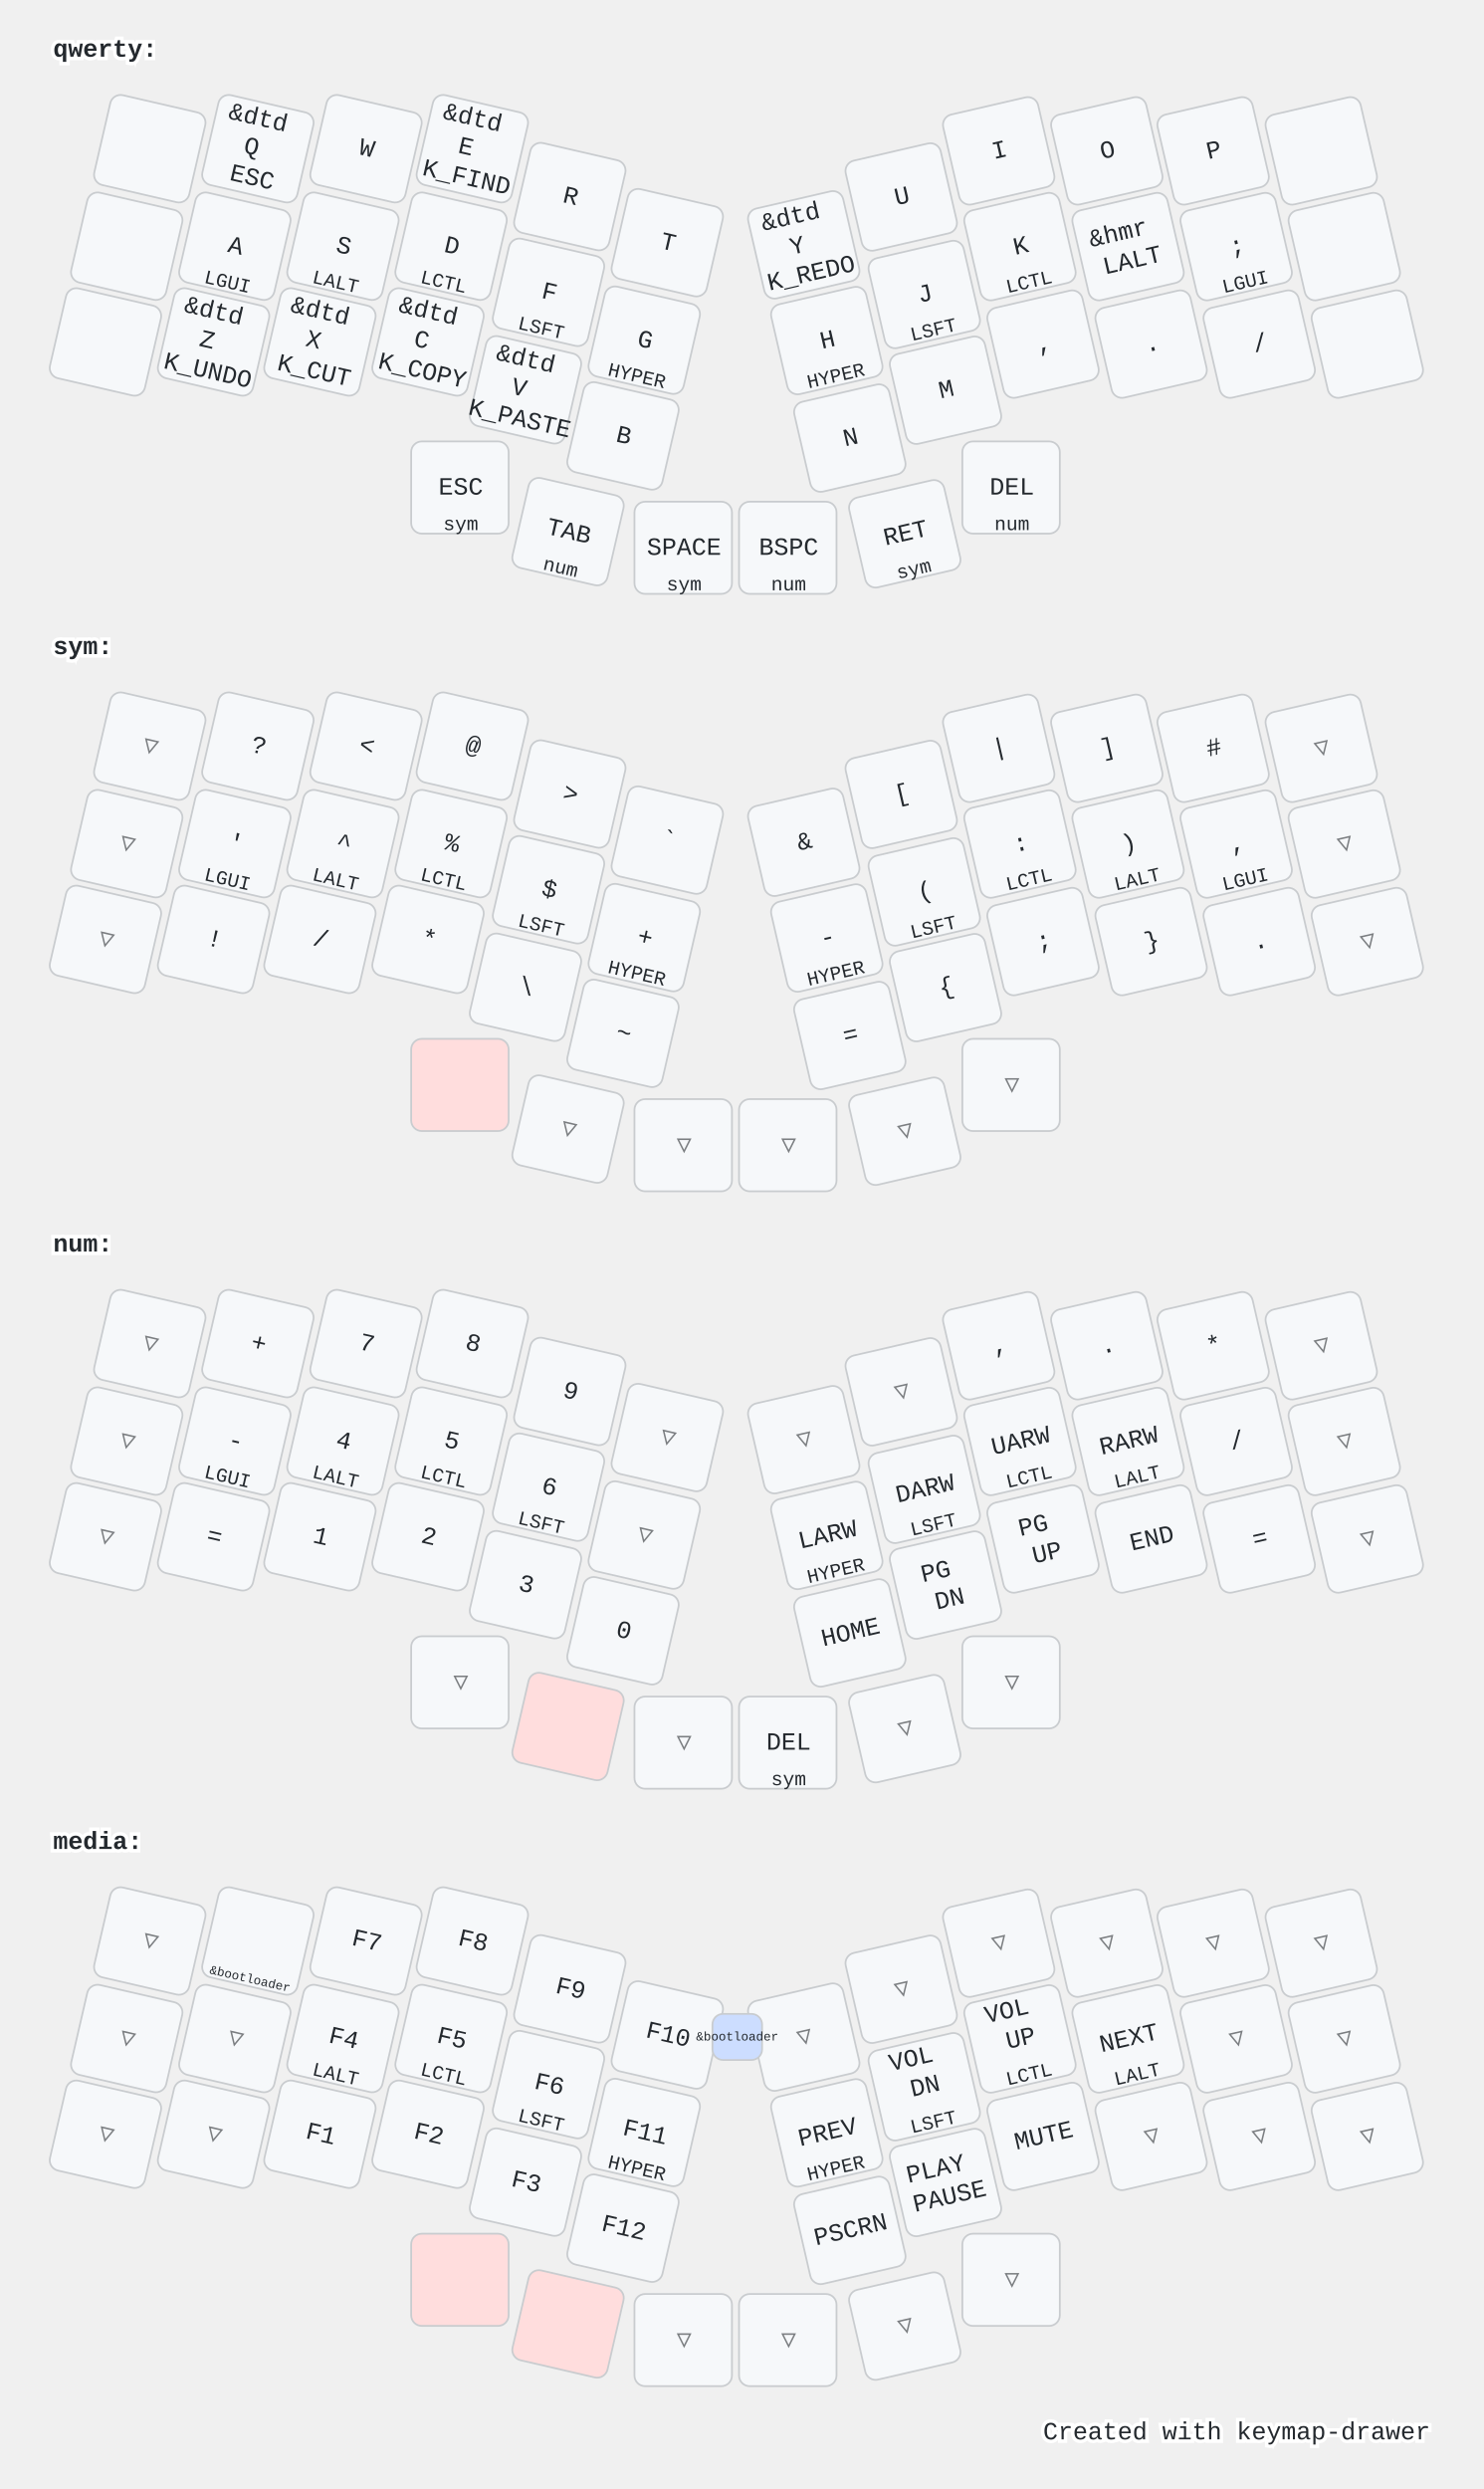
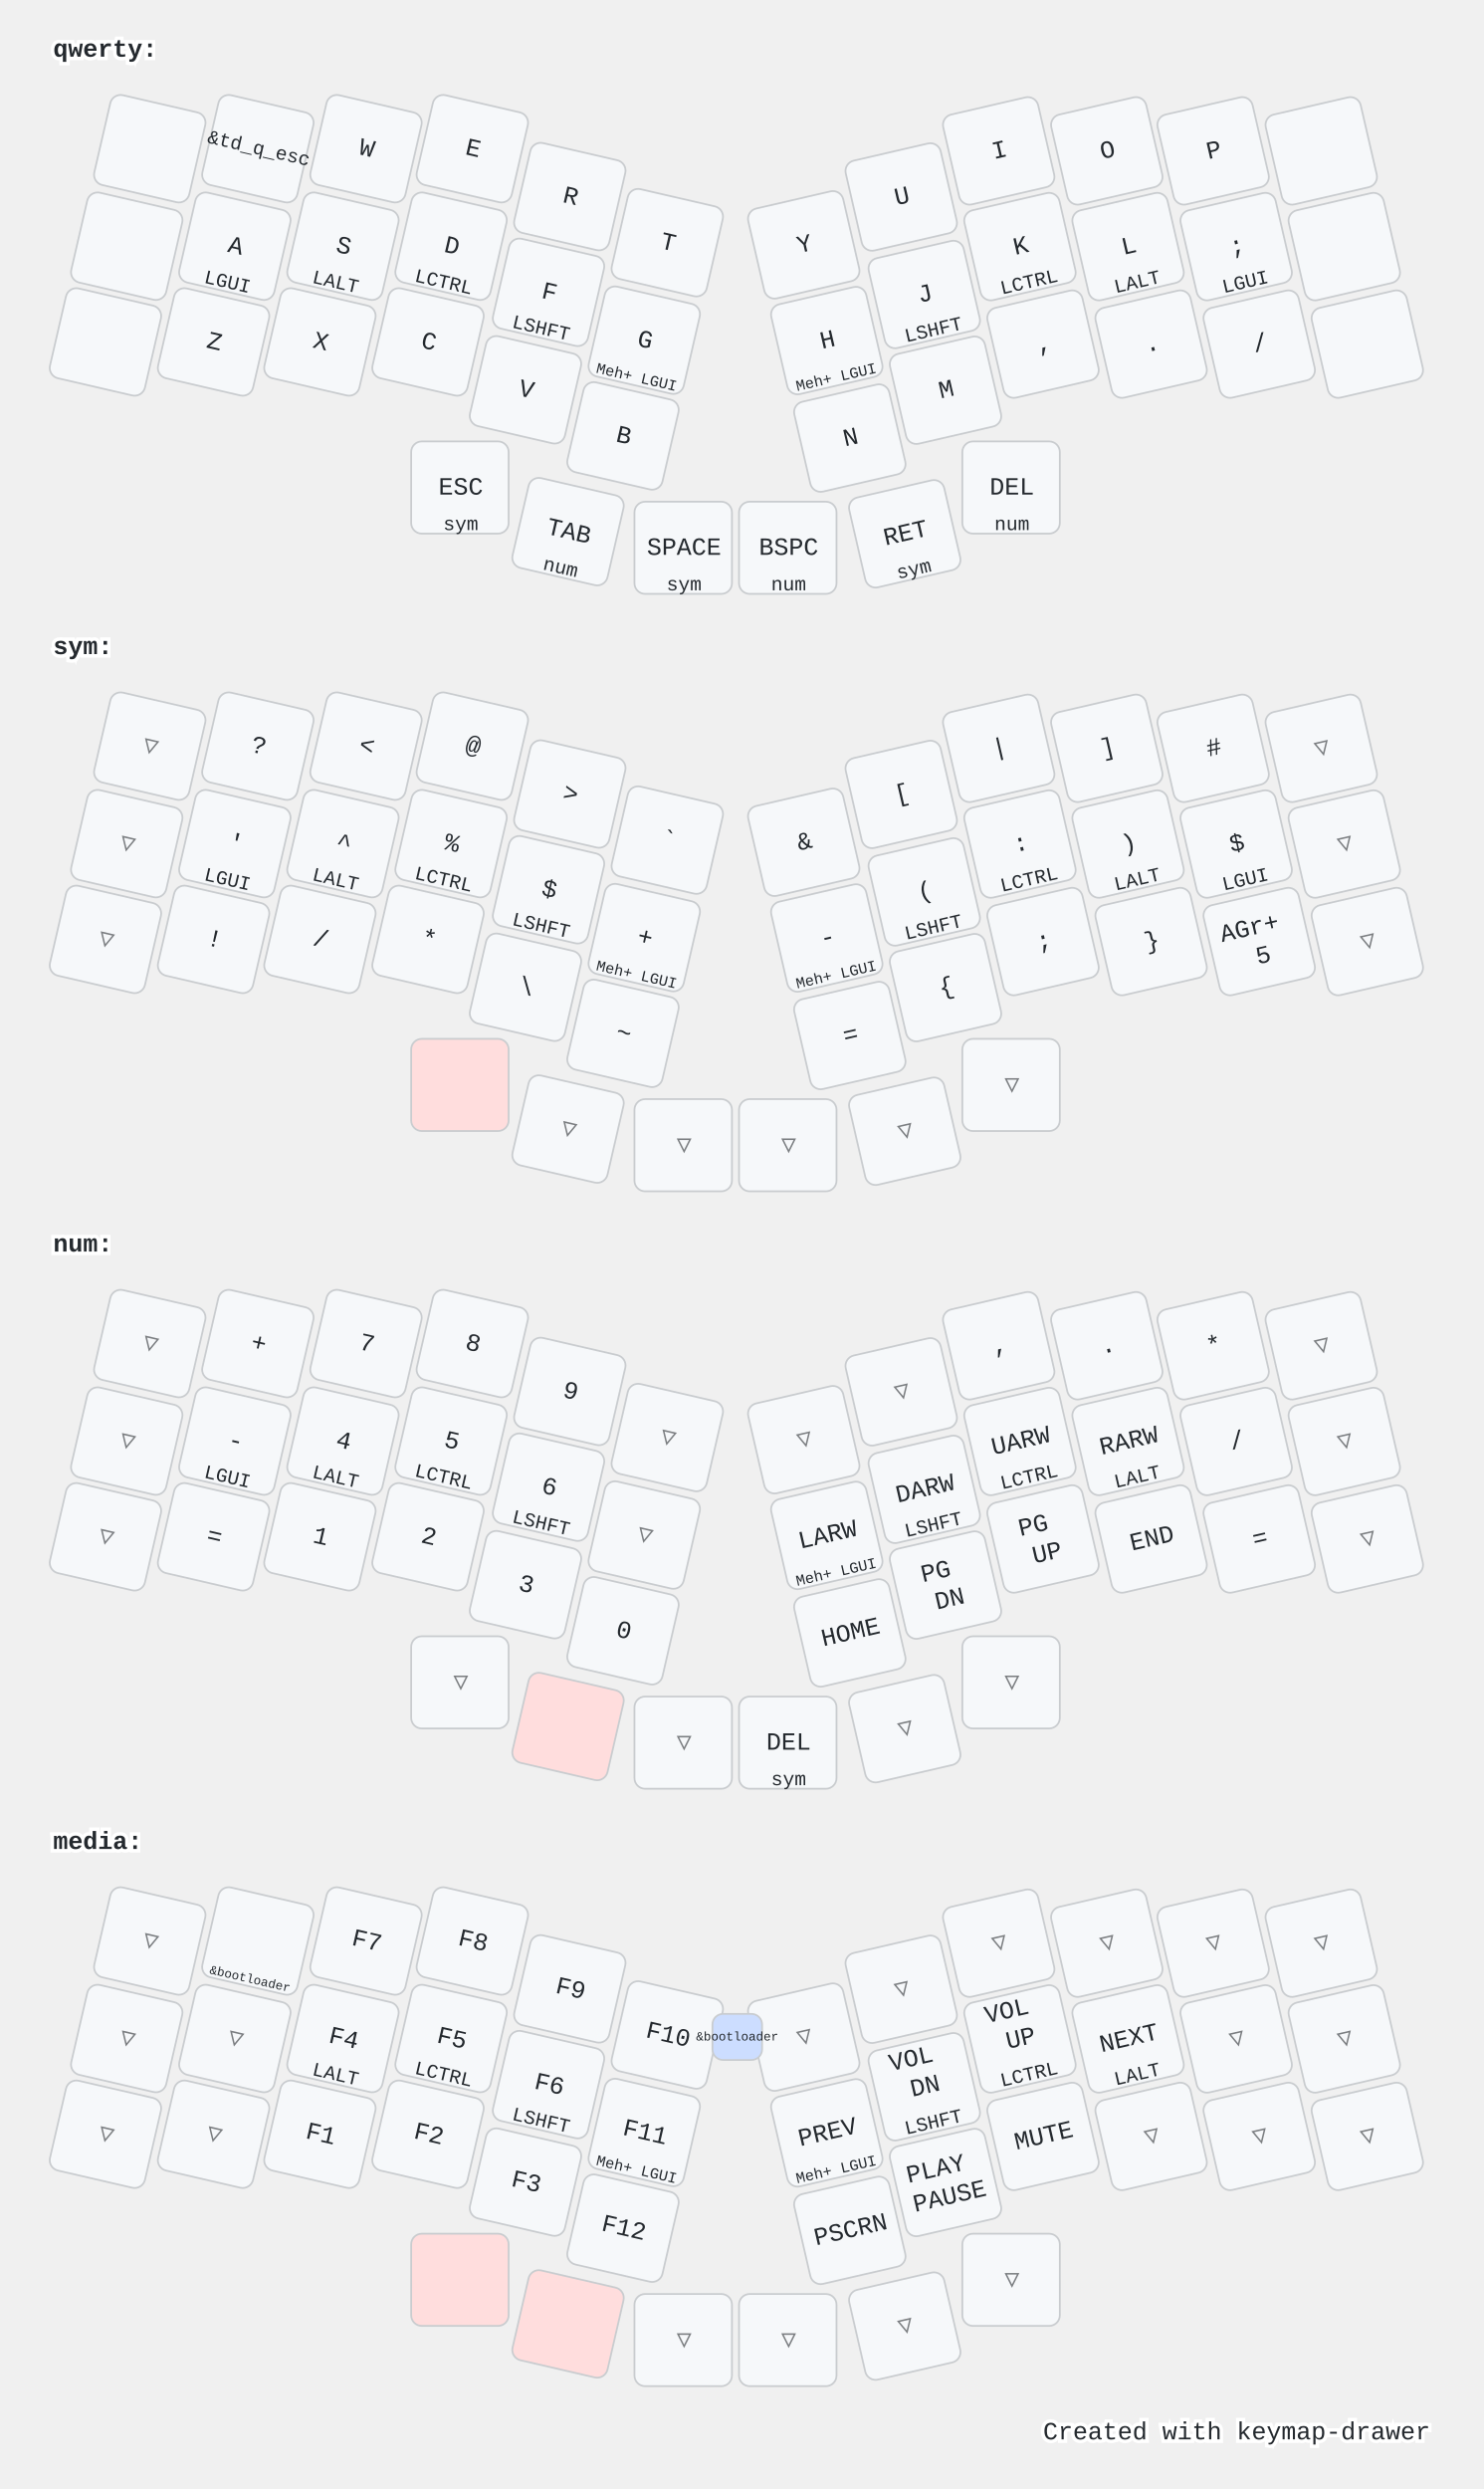
<svg xmlns="http://www.w3.org/2000/svg" width="837" height="1404" viewBox="0 0 837 1404" class="keymap">
  <style>/* inherit to force styles through use tags */
svg path {
    fill: inherit;
}

/* font and background color specifications */
svg.keymap {
    font-family: SFMono-Regular,Consolas,Liberation Mono,Menlo,monospace;
    font-size: 14px;
    font-kerning: normal;
    text-rendering: optimizeLegibility;
    fill: #24292e;
}

/* default key styling */
rect.key {
    fill: #f6f8fa;
}

rect.key, rect.combo {
    stroke: #c9cccf;
    stroke-width: 1;
}

/* default key side styling, only used is draw_key_sides is set */
rect.side {
    filter: brightness(90%);
}

/* color accent for combo boxes */
rect.combo, rect.combo-separate {
    fill: #cdf;
}

/* color accent for held keys */
rect.held, rect.combo.held {
    fill: #fdd;
}

/* color accent for ghost (optional) keys */
rect.ghost, rect.combo.ghost {
    stroke-dasharray: 4, 4;
    stroke-width: 2;
}

text {
    text-anchor: middle;
    dominant-baseline: middle;
}

/* styling for layer labels */
text.label {
    font-weight: bold;
    text-anchor: start;
    stroke: white;
    stroke-width: 4;
    paint-order: stroke;
}

/* styling for optional footer */
text.footer {
    text-anchor: end;
    dominant-baseline: auto;
    stroke: white;
    stroke-width: 4;
    paint-order: stroke;
}

/* styling for combo tap, and key hold/shifted label text */
text.combo, text.hold, text.shifted {
    font-size: 11px;
}

text.hold {
    text-anchor: middle;
    dominant-baseline: auto;
}

text.shifted {
    text-anchor: middle;
    dominant-baseline: hanging;
}

/* styling for hold/shifted label text in combo box */
text.combo.hold, text.combo.shifted {
    font-size: 8px;
}

/* lighter symbol for transparent keys */
text.trans {
    fill: #7b7e81;
}

/* styling for combo dendrons */
path.combo {
    stroke-width: 1;
    stroke: gray;
    fill: none;
}

/* Start Tabler Icons Cleanup */
/* cannot use height/width with glyphs */
.icon-tabler &gt; path {
    fill: inherit;
    stroke: inherit;
    stroke-width: 2;
}
/* hide tabler's default box */
.icon-tabler &gt; path[stroke="none"][fill="none"] {
    visibility: hidden;
}
/* End Tabler Icons Cleanup */

@media (prefers-color-scheme: dark) {
svg.keymap { fill: #d1d6db; }
rect.key { fill: #3f4750; }
rect.key, rect.combo { stroke: #60666c; }
rect.combo, rect.combo-separate { fill: #1f3d7a; }
rect.held, rect.combo.held { fill: #854747; }
text.label, text.footer { stroke: black; }
text.trans { fill: #7e8184; }
path.combo { stroke: #7f7f7f; }

}</style>
  <g transform="translate(30, 0)" class="layer-qwerty">
    <text x="0" y="28" class="label">qwerty:</text>
    <g transform="translate(0, 56)">
      <g transform="translate(55, 28) rotate(13.0)" class="key keypos-0">
        <rect rx="6" ry="6" x="-28" y="-26" width="55" height="52" class="key" />
      </g>
      <g transform="translate(116, 28) rotate(13.0)" class="key keypos-1">
        <rect rx="6" ry="6" x="-28" y="-26" width="55" height="52" class="key" />
        <text x="0" y="0" class="key tap">
-           <tspan x="0" dy="-1.2em">&amp;dtd</tspan>
-           <tspan x="0" dy="1.2em">Q</tspan>
-           <tspan x="0" dy="1.2em">ESC</tspan>
+           <tspan style="font-size: 78%">&amp;td_q_esc</tspan>
        </text>
      </g>
      <g transform="translate(177, 28) rotate(13.0)" class="key keypos-2">
        <rect rx="6" ry="6" x="-28" y="-26" width="55" height="52" class="key" />
        <text x="0" y="0" class="key tap">W</text>
      </g>
      <g transform="translate(237, 28) rotate(13.0)" class="key keypos-3">
        <rect rx="6" ry="6" x="-28" y="-26" width="55" height="52" class="key" />
-         <text x="0" y="0" class="key tap">
-           <tspan x="0" dy="-1.2em">&amp;dtd</tspan>
-           <tspan x="0" dy="1.2em">E</tspan>
-           <tspan x="0" dy="1.2em">K_FIND</tspan>
-         </text>
+         <text x="0" y="0" class="key tap">E</text>
      </g>
      <g transform="translate(292, 55) rotate(13.0)" class="key keypos-4">
        <rect rx="6" ry="6" x="-28" y="-26" width="55" height="52" class="key" />
        <text x="0" y="0" class="key tap">R</text>
      </g>
      <g transform="translate(347, 81) rotate(13.0)" class="key keypos-5">
        <rect rx="6" ry="6" x="-28" y="-26" width="55" height="52" class="key" />
        <text x="0" y="0" class="key tap">T</text>
      </g>
      <g transform="translate(424, 82) rotate(-13.0)" class="key keypos-6">
        <rect rx="6" ry="6" x="-28" y="-26" width="55" height="52" class="key" />
-         <text x="0" y="0" class="key tap">
-           <tspan x="0" dy="-1.2em">&amp;dtd</tspan>
-           <tspan x="0" dy="1.2em">Y</tspan>
-           <tspan x="0" dy="1.2em">K_REDO</tspan>
-         </text>
+         <text x="0" y="0" class="key tap">Y</text>
      </g>
      <g transform="translate(479, 55) rotate(-13.0)" class="key keypos-7">
        <rect rx="6" ry="6" x="-28" y="-26" width="55" height="52" class="key" />
        <text x="0" y="0" class="key tap">U</text>
      </g>
      <g transform="translate(534, 29) rotate(-13.0)" class="key keypos-8">
        <rect rx="6" ry="6" x="-28" y="-26" width="55" height="52" class="key" />
        <text x="0" y="0" class="key tap">I</text>
      </g>
      <g transform="translate(595, 29) rotate(-13.0)" class="key keypos-9">
        <rect rx="6" ry="6" x="-28" y="-26" width="55" height="52" class="key" />
        <text x="0" y="0" class="key tap">O</text>
      </g>
      <g transform="translate(655, 29) rotate(-13.0)" class="key keypos-10">
        <rect rx="6" ry="6" x="-28" y="-26" width="55" height="52" class="key" />
        <text x="0" y="0" class="key tap">P</text>
      </g>
      <g transform="translate(716, 29) rotate(-13.0)" class="key keypos-11">
        <rect rx="6" ry="6" x="-28" y="-26" width="55" height="52" class="key" />
      </g>
      <g transform="translate(42, 83) rotate(13.0)" class="key keypos-12">
        <rect rx="6" ry="6" x="-28" y="-26" width="55" height="52" class="key" />
      </g>
      <g transform="translate(103, 83) rotate(13.0)" class="key keypos-13">
        <rect rx="6" ry="6" x="-28" y="-26" width="55" height="52" class="key" />
        <text x="0" y="0" class="key tap">A</text>
        <text x="0" y="24" class="key hold">LGUI</text>
      </g>
      <g transform="translate(164, 83) rotate(13.0)" class="key keypos-14">
        <rect rx="6" ry="6" x="-28" y="-26" width="55" height="52" class="key" />
        <text x="0" y="0" class="key tap">S</text>
        <text x="0" y="24" class="key hold">LALT</text>
      </g>
      <g transform="translate(225, 83) rotate(13.0)" class="key keypos-15">
        <rect rx="6" ry="6" x="-28" y="-26" width="55" height="52" class="key" />
        <text x="0" y="0" class="key tap">D</text>
-         <text x="0" y="24" class="key hold">LCTL</text>
+         <text x="0" y="24" class="key hold">LCTRL</text>
      </g>
      <g transform="translate(280, 109) rotate(13.0)" class="key keypos-16">
        <rect rx="6" ry="6" x="-28" y="-26" width="55" height="52" class="key" />
        <text x="0" y="0" class="key tap">F</text>
-         <text x="0" y="24" class="key hold">LSFT</text>
+         <text x="0" y="24" class="key hold">LSHFT</text>
      </g>
      <g transform="translate(334, 136) rotate(13.0)" class="key keypos-17">
        <rect rx="6" ry="6" x="-28" y="-26" width="55" height="52" class="key" />
        <text x="0" y="0" class="key tap">G</text>
-         <text x="0" y="24" class="key hold">HYPER</text>
+         <text x="0" y="24" class="key hold">
+           <tspan style="font-size: 78%">Meh+ LGUI</tspan>
+         </text>
      </g>
      <g transform="translate(437, 136) rotate(-13.0)" class="key keypos-18">
        <rect rx="6" ry="6" x="-28" y="-26" width="55" height="52" class="key" />
        <text x="0" y="0" class="key tap">H</text>
-         <text x="0" y="24" class="key hold">HYPER</text>
+         <text x="0" y="24" class="key hold">
+           <tspan style="font-size: 78%">Meh+ LGUI</tspan>
+         </text>
      </g>
      <g transform="translate(492, 110) rotate(-13.0)" class="key keypos-19">
        <rect rx="6" ry="6" x="-28" y="-26" width="55" height="52" class="key" />
        <text x="0" y="0" class="key tap">J</text>
-         <text x="0" y="24" class="key hold">LSFT</text>
+         <text x="0" y="24" class="key hold">LSHFT</text>
      </g>
      <g transform="translate(546, 83) rotate(-13.0)" class="key keypos-20">
        <rect rx="6" ry="6" x="-28" y="-26" width="55" height="52" class="key" />
        <text x="0" y="0" class="key tap">K</text>
-         <text x="0" y="24" class="key hold">LCTL</text>
+         <text x="0" y="24" class="key hold">LCTRL</text>
      </g>
      <g transform="translate(607, 83) rotate(-13.0)" class="key keypos-21">
        <rect rx="6" ry="6" x="-28" y="-26" width="55" height="52" class="key" />
-         <text x="0" y="0" class="key tap">
-           <tspan x="0" dy="-0.6em">&amp;hmr</tspan>
-           <tspan x="0" dy="1.2em">LALT</tspan>
-         </text>
+         <text x="0" y="0" class="key tap">L</text>
+         <text x="0" y="24" class="key hold">LALT</text>
      </g>
      <g transform="translate(668, 83) rotate(-13.0)" class="key keypos-22">
        <rect rx="6" ry="6" x="-28" y="-26" width="55" height="52" class="key" />
        <text x="0" y="0" class="key tap">;</text>
        <text x="0" y="24" class="key hold">LGUI</text>
      </g>
      <g transform="translate(729, 83) rotate(-13.0)" class="key keypos-23">
        <rect rx="6" ry="6" x="-28" y="-26" width="55" height="52" class="key" />
      </g>
      <g transform="translate(30, 137) rotate(13.0)" class="key keypos-24">
        <rect rx="6" ry="6" x="-28" y="-26" width="55" height="52" class="key" />
      </g>
      <g transform="translate(91, 137) rotate(13.0)" class="key keypos-25">
        <rect rx="6" ry="6" x="-28" y="-26" width="55" height="52" class="key" />
-         <text x="0" y="0" class="key tap">
-           <tspan x="0" dy="-1.2em">&amp;dtd</tspan>
-           <tspan x="0" dy="1.2em">Z</tspan>
-           <tspan x="0" dy="1.2em">K_UNDO</tspan>
-         </text>
+         <text x="0" y="0" class="key tap">Z</text>
      </g>
      <g transform="translate(151, 137) rotate(13.0)" class="key keypos-26">
        <rect rx="6" ry="6" x="-28" y="-26" width="55" height="52" class="key" />
-         <text x="0" y="0" class="key tap">
-           <tspan x="0" dy="-1.2em">&amp;dtd</tspan>
-           <tspan x="0" dy="1.2em">X</tspan>
-           <tspan x="0" dy="1.2em">K_CUT</tspan>
-         </text>
+         <text x="0" y="0" class="key tap">X</text>
      </g>
      <g transform="translate(212, 137) rotate(13.0)" class="key keypos-27">
        <rect rx="6" ry="6" x="-28" y="-26" width="55" height="52" class="key" />
-         <text x="0" y="0" class="key tap">
-           <tspan x="0" dy="-1.2em">&amp;dtd</tspan>
-           <tspan x="0" dy="1.2em">C</tspan>
-           <tspan x="0" dy="1.2em">K_COPY</tspan>
-         </text>
+         <text x="0" y="0" class="key tap">C</text>
      </g>
      <g transform="translate(267, 164) rotate(13.0)" class="key keypos-28">
        <rect rx="6" ry="6" x="-28" y="-26" width="55" height="52" class="key" />
-         <text x="0" y="0" class="key tap">
-           <tspan x="0" dy="-1.2em">&amp;dtd</tspan>
-           <tspan x="0" dy="1.2em">V</tspan>
-           <tspan x="0" dy="1.2em">K_PASTE</tspan>
-         </text>
+         <text x="0" y="0" class="key tap">V</text>
      </g>
      <g transform="translate(322, 190) rotate(13.0)" class="key keypos-29">
        <rect rx="6" ry="6" x="-28" y="-26" width="55" height="52" class="key" />
        <text x="0" y="0" class="key tap">B</text>
      </g>
      <g transform="translate(450, 191) rotate(-13.0)" class="key keypos-30">
        <rect rx="6" ry="6" x="-28" y="-26" width="55" height="52" class="key" />
        <text x="0" y="0" class="key tap">N</text>
      </g>
      <g transform="translate(504, 164) rotate(-13.0)" class="key keypos-31">
        <rect rx="6" ry="6" x="-28" y="-26" width="55" height="52" class="key" />
        <text x="0" y="0" class="key tap">M</text>
      </g>
      <g transform="translate(559, 138) rotate(-13.0)" class="key keypos-32">
        <rect rx="6" ry="6" x="-28" y="-26" width="55" height="52" class="key" />
        <text x="0" y="0" class="key tap">,</text>
      </g>
      <g transform="translate(620, 138) rotate(-13.0)" class="key keypos-33">
        <rect rx="6" ry="6" x="-28" y="-26" width="55" height="52" class="key" />
        <text x="0" y="0" class="key tap">.</text>
      </g>
      <g transform="translate(681, 138) rotate(-13.0)" class="key keypos-34">
        <rect rx="6" ry="6" x="-28" y="-26" width="55" height="52" class="key" />
        <text x="0" y="0" class="key tap">/</text>
      </g>
      <g transform="translate(742, 138) rotate(-13.0)" class="key keypos-35">
        <rect rx="6" ry="6" x="-28" y="-26" width="55" height="52" class="key" />
      </g>
      <g transform="translate(230, 219)" class="key keypos-36">
        <rect rx="6" ry="6" x="-28" y="-26" width="55" height="52" class="key" />
        <text x="0" y="0" class="key tap">ESC</text>
        <text x="0" y="24" class="key hold">sym</text>
      </g>
      <g transform="translate(291, 244) rotate(13.0)" class="key keypos-37">
        <rect rx="6" ry="6" x="-28" y="-26" width="55" height="52" class="key" />
        <text x="0" y="0" class="key tap">TAB</text>
        <text x="0" y="24" class="key hold">num</text>
      </g>
      <g transform="translate(356, 253)" class="key keypos-38">
        <rect rx="6" ry="6" x="-28" y="-26" width="55" height="52" class="key" />
        <text x="0" y="0" class="key tap">SPACE</text>
        <text x="0" y="24" class="key hold">sym</text>
      </g>
      <g transform="translate(415, 253)" class="key keypos-39">
        <rect rx="6" ry="6" x="-28" y="-26" width="55" height="52" class="key" />
        <text x="0" y="0" class="key tap">BSPC</text>
        <text x="0" y="24" class="key hold">num</text>
      </g>
      <g transform="translate(481, 245) rotate(-13.0)" class="key keypos-40">
        <rect rx="6" ry="6" x="-28" y="-26" width="55" height="52" class="key" />
        <text x="0" y="0" class="key tap">RET</text>
        <text x="0" y="24" class="key hold">sym</text>
      </g>
      <g transform="translate(541, 219)" class="key keypos-41">
        <rect rx="6" ry="6" x="-28" y="-26" width="55" height="52" class="key" />
        <text x="0" y="0" class="key tap">DEL</text>
        <text x="0" y="24" class="key hold">num</text>
      </g>
    </g>
  </g>
  <g transform="translate(30, 337)" class="layer-sym">
    <text x="0" y="28" class="label">sym:</text>
    <g transform="translate(0, 56)">
      <g transform="translate(55, 28) rotate(13.0)" class="key trans keypos-0">
        <rect rx="6" ry="6" x="-28" y="-26" width="55" height="52" class="key trans" />
        <text x="0" y="0" class="key trans tap">▽</text>
      </g>
      <g transform="translate(116, 28) rotate(13.0)" class="key keypos-1">
        <rect rx="6" ry="6" x="-28" y="-26" width="55" height="52" class="key" />
        <text x="0" y="0" class="key tap">?</text>
      </g>
      <g transform="translate(177, 28) rotate(13.0)" class="key keypos-2">
        <rect rx="6" ry="6" x="-28" y="-26" width="55" height="52" class="key" />
        <text x="0" y="0" class="key tap">&lt;</text>
      </g>
      <g transform="translate(237, 28) rotate(13.0)" class="key keypos-3">
        <rect rx="6" ry="6" x="-28" y="-26" width="55" height="52" class="key" />
        <text x="0" y="0" class="key tap">@</text>
      </g>
      <g transform="translate(292, 55) rotate(13.0)" class="key keypos-4">
        <rect rx="6" ry="6" x="-28" y="-26" width="55" height="52" class="key" />
        <text x="0" y="0" class="key tap">&gt;</text>
      </g>
      <g transform="translate(347, 81) rotate(13.0)" class="key keypos-5">
        <rect rx="6" ry="6" x="-28" y="-26" width="55" height="52" class="key" />
        <text x="0" y="0" class="key tap">`</text>
      </g>
      <g transform="translate(424, 82) rotate(-13.0)" class="key keypos-6">
        <rect rx="6" ry="6" x="-28" y="-26" width="55" height="52" class="key" />
        <text x="0" y="0" class="key tap">&amp;</text>
      </g>
      <g transform="translate(479, 55) rotate(-13.0)" class="key keypos-7">
        <rect rx="6" ry="6" x="-28" y="-26" width="55" height="52" class="key" />
        <text x="0" y="0" class="key tap">[</text>
      </g>
      <g transform="translate(534, 29) rotate(-13.0)" class="key keypos-8">
        <rect rx="6" ry="6" x="-28" y="-26" width="55" height="52" class="key" />
        <text x="0" y="0" class="key tap">|</text>
      </g>
      <g transform="translate(595, 29) rotate(-13.0)" class="key keypos-9">
        <rect rx="6" ry="6" x="-28" y="-26" width="55" height="52" class="key" />
        <text x="0" y="0" class="key tap">]</text>
      </g>
      <g transform="translate(655, 29) rotate(-13.0)" class="key keypos-10">
        <rect rx="6" ry="6" x="-28" y="-26" width="55" height="52" class="key" />
        <text x="0" y="0" class="key tap">#</text>
      </g>
      <g transform="translate(716, 29) rotate(-13.0)" class="key trans keypos-11">
        <rect rx="6" ry="6" x="-28" y="-26" width="55" height="52" class="key trans" />
        <text x="0" y="0" class="key trans tap">▽</text>
      </g>
      <g transform="translate(42, 83) rotate(13.0)" class="key trans keypos-12">
        <rect rx="6" ry="6" x="-28" y="-26" width="55" height="52" class="key trans" />
        <text x="0" y="0" class="key trans tap">▽</text>
      </g>
      <g transform="translate(103, 83) rotate(13.0)" class="key keypos-13">
        <rect rx="6" ry="6" x="-28" y="-26" width="55" height="52" class="key" />
        <text x="0" y="0" class="key tap">'</text>
        <text x="0" y="24" class="key hold">LGUI</text>
      </g>
      <g transform="translate(164, 83) rotate(13.0)" class="key keypos-14">
        <rect rx="6" ry="6" x="-28" y="-26" width="55" height="52" class="key" />
        <text x="0" y="0" class="key tap">^</text>
        <text x="0" y="24" class="key hold">LALT</text>
      </g>
      <g transform="translate(225, 83) rotate(13.0)" class="key keypos-15">
        <rect rx="6" ry="6" x="-28" y="-26" width="55" height="52" class="key" />
        <text x="0" y="0" class="key tap">%</text>
-         <text x="0" y="24" class="key hold">LCTL</text>
+         <text x="0" y="24" class="key hold">LCTRL</text>
      </g>
      <g transform="translate(280, 109) rotate(13.0)" class="key keypos-16">
        <rect rx="6" ry="6" x="-28" y="-26" width="55" height="52" class="key" />
        <text x="0" y="0" class="key tap">$</text>
-         <text x="0" y="24" class="key hold">LSFT</text>
+         <text x="0" y="24" class="key hold">LSHFT</text>
      </g>
      <g transform="translate(334, 136) rotate(13.0)" class="key keypos-17">
        <rect rx="6" ry="6" x="-28" y="-26" width="55" height="52" class="key" />
        <text x="0" y="0" class="key tap">+</text>
-         <text x="0" y="24" class="key hold">HYPER</text>
+         <text x="0" y="24" class="key hold">
+           <tspan style="font-size: 78%">Meh+ LGUI</tspan>
+         </text>
      </g>
      <g transform="translate(437, 136) rotate(-13.0)" class="key keypos-18">
        <rect rx="6" ry="6" x="-28" y="-26" width="55" height="52" class="key" />
        <text x="0" y="0" class="key tap">-</text>
-         <text x="0" y="24" class="key hold">HYPER</text>
+         <text x="0" y="24" class="key hold">
+           <tspan style="font-size: 78%">Meh+ LGUI</tspan>
+         </text>
      </g>
      <g transform="translate(492, 110) rotate(-13.0)" class="key keypos-19">
        <rect rx="6" ry="6" x="-28" y="-26" width="55" height="52" class="key" />
        <text x="0" y="0" class="key tap">(</text>
-         <text x="0" y="24" class="key hold">LSFT</text>
+         <text x="0" y="24" class="key hold">LSHFT</text>
      </g>
      <g transform="translate(546, 83) rotate(-13.0)" class="key keypos-20">
        <rect rx="6" ry="6" x="-28" y="-26" width="55" height="52" class="key" />
        <text x="0" y="0" class="key tap">:</text>
-         <text x="0" y="24" class="key hold">LCTL</text>
+         <text x="0" y="24" class="key hold">LCTRL</text>
      </g>
      <g transform="translate(607, 83) rotate(-13.0)" class="key keypos-21">
        <rect rx="6" ry="6" x="-28" y="-26" width="55" height="52" class="key" />
        <text x="0" y="0" class="key tap">)</text>
        <text x="0" y="24" class="key hold">LALT</text>
      </g>
      <g transform="translate(668, 83) rotate(-13.0)" class="key keypos-22">
        <rect rx="6" ry="6" x="-28" y="-26" width="55" height="52" class="key" />
-         <text x="0" y="0" class="key tap">,</text>
+         <text x="0" y="0" class="key tap">$</text>
        <text x="0" y="24" class="key hold">LGUI</text>
      </g>
      <g transform="translate(729, 83) rotate(-13.0)" class="key trans keypos-23">
        <rect rx="6" ry="6" x="-28" y="-26" width="55" height="52" class="key trans" />
        <text x="0" y="0" class="key trans tap">▽</text>
      </g>
      <g transform="translate(30, 137) rotate(13.0)" class="key trans keypos-24">
        <rect rx="6" ry="6" x="-28" y="-26" width="55" height="52" class="key trans" />
        <text x="0" y="0" class="key trans tap">▽</text>
      </g>
      <g transform="translate(91, 137) rotate(13.0)" class="key keypos-25">
        <rect rx="6" ry="6" x="-28" y="-26" width="55" height="52" class="key" />
        <text x="0" y="0" class="key tap">!</text>
      </g>
      <g transform="translate(151, 137) rotate(13.0)" class="key keypos-26">
        <rect rx="6" ry="6" x="-28" y="-26" width="55" height="52" class="key" />
        <text x="0" y="0" class="key tap">/</text>
      </g>
      <g transform="translate(212, 137) rotate(13.0)" class="key keypos-27">
        <rect rx="6" ry="6" x="-28" y="-26" width="55" height="52" class="key" />
        <text x="0" y="0" class="key tap">*</text>
      </g>
      <g transform="translate(267, 164) rotate(13.0)" class="key keypos-28">
        <rect rx="6" ry="6" x="-28" y="-26" width="55" height="52" class="key" />
        <text x="0" y="0" class="key tap">\</text>
      </g>
      <g transform="translate(322, 190) rotate(13.0)" class="key keypos-29">
        <rect rx="6" ry="6" x="-28" y="-26" width="55" height="52" class="key" />
        <text x="0" y="0" class="key tap">~</text>
      </g>
      <g transform="translate(450, 191) rotate(-13.0)" class="key keypos-30">
        <rect rx="6" ry="6" x="-28" y="-26" width="55" height="52" class="key" />
        <text x="0" y="0" class="key tap">=</text>
      </g>
      <g transform="translate(504, 164) rotate(-13.0)" class="key keypos-31">
        <rect rx="6" ry="6" x="-28" y="-26" width="55" height="52" class="key" />
        <text x="0" y="0" class="key tap">{</text>
      </g>
      <g transform="translate(559, 138) rotate(-13.0)" class="key keypos-32">
        <rect rx="6" ry="6" x="-28" y="-26" width="55" height="52" class="key" />
        <text x="0" y="0" class="key tap">;</text>
      </g>
      <g transform="translate(620, 138) rotate(-13.0)" class="key keypos-33">
        <rect rx="6" ry="6" x="-28" y="-26" width="55" height="52" class="key" />
        <text x="0" y="0" class="key tap">}</text>
      </g>
      <g transform="translate(681, 138) rotate(-13.0)" class="key keypos-34">
        <rect rx="6" ry="6" x="-28" y="-26" width="55" height="52" class="key" />
-         <text x="0" y="0" class="key tap">.</text>
+         <text x="0" y="0" class="key tap">
+           <tspan x="0" dy="-0.6em">AGr+</tspan>
+           <tspan x="0" dy="1.2em">5</tspan>
+         </text>
      </g>
      <g transform="translate(742, 138) rotate(-13.0)" class="key trans keypos-35">
        <rect rx="6" ry="6" x="-28" y="-26" width="55" height="52" class="key trans" />
        <text x="0" y="0" class="key trans tap">▽</text>
      </g>
      <g transform="translate(230, 219)" class="key held keypos-36">
        <rect rx="6" ry="6" x="-28" y="-26" width="55" height="52" class="key held" />
      </g>
      <g transform="translate(291, 244) rotate(13.0)" class="key trans keypos-37">
        <rect rx="6" ry="6" x="-28" y="-26" width="55" height="52" class="key trans" />
        <text x="0" y="0" class="key trans tap">▽</text>
      </g>
      <g transform="translate(356, 253)" class="key trans keypos-38">
        <rect rx="6" ry="6" x="-28" y="-26" width="55" height="52" class="key trans" />
        <text x="0" y="0" class="key trans tap">▽</text>
      </g>
      <g transform="translate(415, 253)" class="key trans keypos-39">
        <rect rx="6" ry="6" x="-28" y="-26" width="55" height="52" class="key trans" />
        <text x="0" y="0" class="key trans tap">▽</text>
      </g>
      <g transform="translate(481, 245) rotate(-13.0)" class="key trans keypos-40">
        <rect rx="6" ry="6" x="-28" y="-26" width="55" height="52" class="key trans" />
        <text x="0" y="0" class="key trans tap">▽</text>
      </g>
      <g transform="translate(541, 219)" class="key trans keypos-41">
        <rect rx="6" ry="6" x="-28" y="-26" width="55" height="52" class="key trans" />
        <text x="0" y="0" class="key trans tap">▽</text>
      </g>
    </g>
  </g>
  <g transform="translate(30, 674)" class="layer-num">
    <text x="0" y="28" class="label">num:</text>
    <g transform="translate(0, 56)">
      <g transform="translate(55, 28) rotate(13.0)" class="key trans keypos-0">
        <rect rx="6" ry="6" x="-28" y="-26" width="55" height="52" class="key trans" />
        <text x="0" y="0" class="key trans tap">▽</text>
      </g>
      <g transform="translate(116, 28) rotate(13.0)" class="key keypos-1">
        <rect rx="6" ry="6" x="-28" y="-26" width="55" height="52" class="key" />
        <text x="0" y="0" class="key tap">+</text>
      </g>
      <g transform="translate(177, 28) rotate(13.0)" class="key keypos-2">
        <rect rx="6" ry="6" x="-28" y="-26" width="55" height="52" class="key" />
        <text x="0" y="0" class="key tap">7</text>
      </g>
      <g transform="translate(237, 28) rotate(13.0)" class="key keypos-3">
        <rect rx="6" ry="6" x="-28" y="-26" width="55" height="52" class="key" />
        <text x="0" y="0" class="key tap">8</text>
      </g>
      <g transform="translate(292, 55) rotate(13.0)" class="key keypos-4">
        <rect rx="6" ry="6" x="-28" y="-26" width="55" height="52" class="key" />
        <text x="0" y="0" class="key tap">9</text>
      </g>
      <g transform="translate(347, 81) rotate(13.0)" class="key trans keypos-5">
        <rect rx="6" ry="6" x="-28" y="-26" width="55" height="52" class="key trans" />
        <text x="0" y="0" class="key trans tap">▽</text>
      </g>
      <g transform="translate(424, 82) rotate(-13.0)" class="key trans keypos-6">
        <rect rx="6" ry="6" x="-28" y="-26" width="55" height="52" class="key trans" />
        <text x="0" y="0" class="key trans tap">▽</text>
      </g>
      <g transform="translate(479, 55) rotate(-13.0)" class="key trans keypos-7">
        <rect rx="6" ry="6" x="-28" y="-26" width="55" height="52" class="key trans" />
        <text x="0" y="0" class="key trans tap">▽</text>
      </g>
      <g transform="translate(534, 29) rotate(-13.0)" class="key keypos-8">
        <rect rx="6" ry="6" x="-28" y="-26" width="55" height="52" class="key" />
        <text x="0" y="0" class="key tap">,</text>
      </g>
      <g transform="translate(595, 29) rotate(-13.0)" class="key keypos-9">
        <rect rx="6" ry="6" x="-28" y="-26" width="55" height="52" class="key" />
        <text x="0" y="0" class="key tap">.</text>
      </g>
      <g transform="translate(655, 29) rotate(-13.0)" class="key keypos-10">
        <rect rx="6" ry="6" x="-28" y="-26" width="55" height="52" class="key" />
        <text x="0" y="0" class="key tap">*</text>
      </g>
      <g transform="translate(716, 29) rotate(-13.0)" class="key trans keypos-11">
        <rect rx="6" ry="6" x="-28" y="-26" width="55" height="52" class="key trans" />
        <text x="0" y="0" class="key trans tap">▽</text>
      </g>
      <g transform="translate(42, 83) rotate(13.0)" class="key trans keypos-12">
        <rect rx="6" ry="6" x="-28" y="-26" width="55" height="52" class="key trans" />
        <text x="0" y="0" class="key trans tap">▽</text>
      </g>
      <g transform="translate(103, 83) rotate(13.0)" class="key keypos-13">
        <rect rx="6" ry="6" x="-28" y="-26" width="55" height="52" class="key" />
        <text x="0" y="0" class="key tap">-</text>
        <text x="0" y="24" class="key hold">LGUI</text>
      </g>
      <g transform="translate(164, 83) rotate(13.0)" class="key keypos-14">
        <rect rx="6" ry="6" x="-28" y="-26" width="55" height="52" class="key" />
        <text x="0" y="0" class="key tap">4</text>
        <text x="0" y="24" class="key hold">LALT</text>
      </g>
      <g transform="translate(225, 83) rotate(13.0)" class="key keypos-15">
        <rect rx="6" ry="6" x="-28" y="-26" width="55" height="52" class="key" />
        <text x="0" y="0" class="key tap">5</text>
-         <text x="0" y="24" class="key hold">LCTL</text>
+         <text x="0" y="24" class="key hold">LCTRL</text>
      </g>
      <g transform="translate(280, 109) rotate(13.0)" class="key keypos-16">
        <rect rx="6" ry="6" x="-28" y="-26" width="55" height="52" class="key" />
        <text x="0" y="0" class="key tap">6</text>
-         <text x="0" y="24" class="key hold">LSFT</text>
+         <text x="0" y="24" class="key hold">LSHFT</text>
      </g>
      <g transform="translate(334, 136) rotate(13.0)" class="key trans keypos-17">
        <rect rx="6" ry="6" x="-28" y="-26" width="55" height="52" class="key trans" />
        <text x="0" y="0" class="key trans tap">▽</text>
      </g>
      <g transform="translate(437, 136) rotate(-13.0)" class="key keypos-18">
        <rect rx="6" ry="6" x="-28" y="-26" width="55" height="52" class="key" />
        <text x="0" y="0" class="key tap">LARW</text>
-         <text x="0" y="24" class="key hold">HYPER</text>
+         <text x="0" y="24" class="key hold">
+           <tspan style="font-size: 78%">Meh+ LGUI</tspan>
+         </text>
      </g>
      <g transform="translate(492, 110) rotate(-13.0)" class="key keypos-19">
        <rect rx="6" ry="6" x="-28" y="-26" width="55" height="52" class="key" />
        <text x="0" y="0" class="key tap">DARW</text>
-         <text x="0" y="24" class="key hold">LSFT</text>
+         <text x="0" y="24" class="key hold">LSHFT</text>
      </g>
      <g transform="translate(546, 83) rotate(-13.0)" class="key keypos-20">
        <rect rx="6" ry="6" x="-28" y="-26" width="55" height="52" class="key" />
        <text x="0" y="0" class="key tap">UARW</text>
-         <text x="0" y="24" class="key hold">LCTL</text>
+         <text x="0" y="24" class="key hold">LCTRL</text>
      </g>
      <g transform="translate(607, 83) rotate(-13.0)" class="key keypos-21">
        <rect rx="6" ry="6" x="-28" y="-26" width="55" height="52" class="key" />
        <text x="0" y="0" class="key tap">RARW</text>
        <text x="0" y="24" class="key hold">LALT</text>
      </g>
      <g transform="translate(668, 83) rotate(-13.0)" class="key keypos-22">
        <rect rx="6" ry="6" x="-28" y="-26" width="55" height="52" class="key" />
        <text x="0" y="0" class="key tap">/</text>
      </g>
      <g transform="translate(729, 83) rotate(-13.0)" class="key trans keypos-23">
        <rect rx="6" ry="6" x="-28" y="-26" width="55" height="52" class="key trans" />
        <text x="0" y="0" class="key trans tap">▽</text>
      </g>
      <g transform="translate(30, 137) rotate(13.0)" class="key trans keypos-24">
        <rect rx="6" ry="6" x="-28" y="-26" width="55" height="52" class="key trans" />
        <text x="0" y="0" class="key trans tap">▽</text>
      </g>
      <g transform="translate(91, 137) rotate(13.0)" class="key keypos-25">
        <rect rx="6" ry="6" x="-28" y="-26" width="55" height="52" class="key" />
        <text x="0" y="0" class="key tap">=</text>
      </g>
      <g transform="translate(151, 137) rotate(13.0)" class="key keypos-26">
        <rect rx="6" ry="6" x="-28" y="-26" width="55" height="52" class="key" />
        <text x="0" y="0" class="key tap">1</text>
      </g>
      <g transform="translate(212, 137) rotate(13.0)" class="key keypos-27">
        <rect rx="6" ry="6" x="-28" y="-26" width="55" height="52" class="key" />
        <text x="0" y="0" class="key tap">2</text>
      </g>
      <g transform="translate(267, 164) rotate(13.0)" class="key keypos-28">
        <rect rx="6" ry="6" x="-28" y="-26" width="55" height="52" class="key" />
        <text x="0" y="0" class="key tap">3</text>
      </g>
      <g transform="translate(322, 190) rotate(13.0)" class="key keypos-29">
        <rect rx="6" ry="6" x="-28" y="-26" width="55" height="52" class="key" />
        <text x="0" y="0" class="key tap">0</text>
      </g>
      <g transform="translate(450, 191) rotate(-13.0)" class="key keypos-30">
        <rect rx="6" ry="6" x="-28" y="-26" width="55" height="52" class="key" />
        <text x="0" y="0" class="key tap">HOME</text>
      </g>
      <g transform="translate(504, 164) rotate(-13.0)" class="key keypos-31">
        <rect rx="6" ry="6" x="-28" y="-26" width="55" height="52" class="key" />
        <text x="0" y="0" class="key tap">
          <tspan x="0" dy="-0.6em">PG</tspan>
          <tspan x="0" dy="1.2em">DN</tspan>
        </text>
      </g>
      <g transform="translate(559, 138) rotate(-13.0)" class="key keypos-32">
        <rect rx="6" ry="6" x="-28" y="-26" width="55" height="52" class="key" />
        <text x="0" y="0" class="key tap">
          <tspan x="0" dy="-0.6em">PG</tspan>
          <tspan x="0" dy="1.2em">UP</tspan>
        </text>
      </g>
      <g transform="translate(620, 138) rotate(-13.0)" class="key keypos-33">
        <rect rx="6" ry="6" x="-28" y="-26" width="55" height="52" class="key" />
        <text x="0" y="0" class="key tap">END</text>
      </g>
      <g transform="translate(681, 138) rotate(-13.0)" class="key keypos-34">
        <rect rx="6" ry="6" x="-28" y="-26" width="55" height="52" class="key" />
        <text x="0" y="0" class="key tap">=</text>
      </g>
      <g transform="translate(742, 138) rotate(-13.0)" class="key trans keypos-35">
        <rect rx="6" ry="6" x="-28" y="-26" width="55" height="52" class="key trans" />
        <text x="0" y="0" class="key trans tap">▽</text>
      </g>
      <g transform="translate(230, 219)" class="key trans keypos-36">
        <rect rx="6" ry="6" x="-28" y="-26" width="55" height="52" class="key trans" />
        <text x="0" y="0" class="key trans tap">▽</text>
      </g>
      <g transform="translate(291, 244) rotate(13.0)" class="key held keypos-37">
        <rect rx="6" ry="6" x="-28" y="-26" width="55" height="52" class="key held" />
      </g>
      <g transform="translate(356, 253)" class="key trans keypos-38">
        <rect rx="6" ry="6" x="-28" y="-26" width="55" height="52" class="key trans" />
        <text x="0" y="0" class="key trans tap">▽</text>
      </g>
      <g transform="translate(415, 253)" class="key keypos-39">
        <rect rx="6" ry="6" x="-28" y="-26" width="55" height="52" class="key" />
        <text x="0" y="0" class="key tap">DEL</text>
        <text x="0" y="24" class="key hold">sym</text>
      </g>
      <g transform="translate(481, 245) rotate(-13.0)" class="key trans keypos-40">
        <rect rx="6" ry="6" x="-28" y="-26" width="55" height="52" class="key trans" />
        <text x="0" y="0" class="key trans tap">▽</text>
      </g>
      <g transform="translate(541, 219)" class="key trans keypos-41">
        <rect rx="6" ry="6" x="-28" y="-26" width="55" height="52" class="key trans" />
        <text x="0" y="0" class="key trans tap">▽</text>
      </g>
    </g>
  </g>
  <g transform="translate(30, 1011)" class="layer-media">
    <text x="0" y="28" class="label">media:</text>
    <g transform="translate(0, 56)">
      <g transform="translate(55, 28) rotate(13.0)" class="key trans keypos-0">
        <rect rx="6" ry="6" x="-28" y="-26" width="55" height="52" class="key trans" />
        <text x="0" y="0" class="key trans tap">▽</text>
      </g>
      <g transform="translate(116, 28) rotate(13.0)" class="key keypos-1">
        <rect rx="6" ry="6" x="-28" y="-26" width="55" height="52" class="key" />
        <text x="0" y="24" class="key hold">
          <tspan style="font-size: 64%">&amp;bootloader</tspan>
        </text>
      </g>
      <g transform="translate(177, 28) rotate(13.0)" class="key keypos-2">
        <rect rx="6" ry="6" x="-28" y="-26" width="55" height="52" class="key" />
        <text x="0" y="0" class="key tap">F7</text>
      </g>
      <g transform="translate(237, 28) rotate(13.0)" class="key keypos-3">
        <rect rx="6" ry="6" x="-28" y="-26" width="55" height="52" class="key" />
        <text x="0" y="0" class="key tap">F8</text>
      </g>
      <g transform="translate(292, 55) rotate(13.0)" class="key keypos-4">
        <rect rx="6" ry="6" x="-28" y="-26" width="55" height="52" class="key" />
        <text x="0" y="0" class="key tap">F9</text>
      </g>
      <g transform="translate(347, 81) rotate(13.0)" class="key keypos-5">
        <rect rx="6" ry="6" x="-28" y="-26" width="55" height="52" class="key" />
        <text x="0" y="0" class="key tap">F10</text>
      </g>
      <g transform="translate(424, 82) rotate(-13.0)" class="key trans keypos-6">
        <rect rx="6" ry="6" x="-28" y="-26" width="55" height="52" class="key trans" />
        <text x="0" y="0" class="key trans tap">▽</text>
      </g>
      <g transform="translate(479, 55) rotate(-13.0)" class="key trans keypos-7">
        <rect rx="6" ry="6" x="-28" y="-26" width="55" height="52" class="key trans" />
        <text x="0" y="0" class="key trans tap">▽</text>
      </g>
      <g transform="translate(534, 29) rotate(-13.0)" class="key trans keypos-8">
        <rect rx="6" ry="6" x="-28" y="-26" width="55" height="52" class="key trans" />
        <text x="0" y="0" class="key trans tap">▽</text>
      </g>
      <g transform="translate(595, 29) rotate(-13.0)" class="key trans keypos-9">
        <rect rx="6" ry="6" x="-28" y="-26" width="55" height="52" class="key trans" />
        <text x="0" y="0" class="key trans tap">▽</text>
      </g>
      <g transform="translate(655, 29) rotate(-13.0)" class="key trans keypos-10">
        <rect rx="6" ry="6" x="-28" y="-26" width="55" height="52" class="key trans" />
        <text x="0" y="0" class="key trans tap">▽</text>
      </g>
      <g transform="translate(716, 29) rotate(-13.0)" class="key trans keypos-11">
        <rect rx="6" ry="6" x="-28" y="-26" width="55" height="52" class="key trans" />
        <text x="0" y="0" class="key trans tap">▽</text>
      </g>
      <g transform="translate(42, 83) rotate(13.0)" class="key trans keypos-12">
        <rect rx="6" ry="6" x="-28" y="-26" width="55" height="52" class="key trans" />
        <text x="0" y="0" class="key trans tap">▽</text>
      </g>
      <g transform="translate(103, 83) rotate(13.0)" class="key trans keypos-13">
        <rect rx="6" ry="6" x="-28" y="-26" width="55" height="52" class="key trans" />
        <text x="0" y="0" class="key trans tap">▽</text>
      </g>
      <g transform="translate(164, 83) rotate(13.0)" class="key keypos-14">
        <rect rx="6" ry="6" x="-28" y="-26" width="55" height="52" class="key" />
        <text x="0" y="0" class="key tap">F4</text>
        <text x="0" y="24" class="key hold">LALT</text>
      </g>
      <g transform="translate(225, 83) rotate(13.0)" class="key keypos-15">
        <rect rx="6" ry="6" x="-28" y="-26" width="55" height="52" class="key" />
        <text x="0" y="0" class="key tap">F5</text>
-         <text x="0" y="24" class="key hold">LCTL</text>
+         <text x="0" y="24" class="key hold">LCTRL</text>
      </g>
      <g transform="translate(280, 109) rotate(13.0)" class="key keypos-16">
        <rect rx="6" ry="6" x="-28" y="-26" width="55" height="52" class="key" />
        <text x="0" y="0" class="key tap">F6</text>
-         <text x="0" y="24" class="key hold">LSFT</text>
+         <text x="0" y="24" class="key hold">LSHFT</text>
      </g>
      <g transform="translate(334, 136) rotate(13.0)" class="key keypos-17">
        <rect rx="6" ry="6" x="-28" y="-26" width="55" height="52" class="key" />
        <text x="0" y="0" class="key tap">F11</text>
-         <text x="0" y="24" class="key hold">HYPER</text>
+         <text x="0" y="24" class="key hold">
+           <tspan style="font-size: 78%">Meh+ LGUI</tspan>
+         </text>
      </g>
      <g transform="translate(437, 136) rotate(-13.0)" class="key keypos-18">
        <rect rx="6" ry="6" x="-28" y="-26" width="55" height="52" class="key" />
        <text x="0" y="0" class="key tap">PREV</text>
-         <text x="0" y="24" class="key hold">HYPER</text>
+         <text x="0" y="24" class="key hold">
+           <tspan style="font-size: 78%">Meh+ LGUI</tspan>
+         </text>
      </g>
      <g transform="translate(492, 110) rotate(-13.0)" class="key keypos-19">
        <rect rx="6" ry="6" x="-28" y="-26" width="55" height="52" class="key" />
        <text x="0" y="0" class="key tap">
          <tspan x="0" dy="-1.2em">VOL</tspan>
          <tspan x="0" dy="1.2em">DN</tspan>
        </text>
-         <text x="0" y="24" class="key hold">LSFT</text>
+         <text x="0" y="24" class="key hold">LSHFT</text>
      </g>
      <g transform="translate(546, 83) rotate(-13.0)" class="key keypos-20">
        <rect rx="6" ry="6" x="-28" y="-26" width="55" height="52" class="key" />
        <text x="0" y="0" class="key tap">
          <tspan x="0" dy="-1.2em">VOL</tspan>
          <tspan x="0" dy="1.2em">UP</tspan>
        </text>
-         <text x="0" y="24" class="key hold">LCTL</text>
+         <text x="0" y="24" class="key hold">LCTRL</text>
      </g>
      <g transform="translate(607, 83) rotate(-13.0)" class="key keypos-21">
        <rect rx="6" ry="6" x="-28" y="-26" width="55" height="52" class="key" />
        <text x="0" y="0" class="key tap">NEXT</text>
        <text x="0" y="24" class="key hold">LALT</text>
      </g>
      <g transform="translate(668, 83) rotate(-13.0)" class="key trans keypos-22">
        <rect rx="6" ry="6" x="-28" y="-26" width="55" height="52" class="key trans" />
        <text x="0" y="0" class="key trans tap">▽</text>
      </g>
      <g transform="translate(729, 83) rotate(-13.0)" class="key trans keypos-23">
        <rect rx="6" ry="6" x="-28" y="-26" width="55" height="52" class="key trans" />
        <text x="0" y="0" class="key trans tap">▽</text>
      </g>
      <g transform="translate(30, 137) rotate(13.0)" class="key trans keypos-24">
        <rect rx="6" ry="6" x="-28" y="-26" width="55" height="52" class="key trans" />
        <text x="0" y="0" class="key trans tap">▽</text>
      </g>
      <g transform="translate(91, 137) rotate(13.0)" class="key trans keypos-25">
        <rect rx="6" ry="6" x="-28" y="-26" width="55" height="52" class="key trans" />
        <text x="0" y="0" class="key trans tap">▽</text>
      </g>
      <g transform="translate(151, 137) rotate(13.0)" class="key keypos-26">
        <rect rx="6" ry="6" x="-28" y="-26" width="55" height="52" class="key" />
        <text x="0" y="0" class="key tap">F1</text>
      </g>
      <g transform="translate(212, 137) rotate(13.0)" class="key keypos-27">
        <rect rx="6" ry="6" x="-28" y="-26" width="55" height="52" class="key" />
        <text x="0" y="0" class="key tap">F2</text>
      </g>
      <g transform="translate(267, 164) rotate(13.0)" class="key keypos-28">
        <rect rx="6" ry="6" x="-28" y="-26" width="55" height="52" class="key" />
        <text x="0" y="0" class="key tap">F3</text>
      </g>
      <g transform="translate(322, 190) rotate(13.0)" class="key keypos-29">
        <rect rx="6" ry="6" x="-28" y="-26" width="55" height="52" class="key" />
        <text x="0" y="0" class="key tap">F12</text>
      </g>
      <g transform="translate(450, 191) rotate(-13.0)" class="key keypos-30">
        <rect rx="6" ry="6" x="-28" y="-26" width="55" height="52" class="key" />
        <text x="0" y="0" class="key tap">PSCRN</text>
      </g>
      <g transform="translate(504, 164) rotate(-13.0)" class="key keypos-31">
        <rect rx="6" ry="6" x="-28" y="-26" width="55" height="52" class="key" />
        <text x="0" y="0" class="key tap">
          <tspan x="0" dy="-0.6em">PLAY</tspan>
          <tspan x="0" dy="1.2em">PAUSE</tspan>
        </text>
      </g>
      <g transform="translate(559, 138) rotate(-13.0)" class="key keypos-32">
        <rect rx="6" ry="6" x="-28" y="-26" width="55" height="52" class="key" />
        <text x="0" y="0" class="key tap">MUTE</text>
      </g>
      <g transform="translate(620, 138) rotate(-13.0)" class="key trans keypos-33">
        <rect rx="6" ry="6" x="-28" y="-26" width="55" height="52" class="key trans" />
        <text x="0" y="0" class="key trans tap">▽</text>
      </g>
      <g transform="translate(681, 138) rotate(-13.0)" class="key trans keypos-34">
        <rect rx="6" ry="6" x="-28" y="-26" width="55" height="52" class="key trans" />
        <text x="0" y="0" class="key trans tap">▽</text>
      </g>
      <g transform="translate(742, 138) rotate(-13.0)" class="key trans keypos-35">
        <rect rx="6" ry="6" x="-28" y="-26" width="55" height="52" class="key trans" />
        <text x="0" y="0" class="key trans tap">▽</text>
      </g>
      <g transform="translate(230, 219)" class="key held keypos-36">
        <rect rx="6" ry="6" x="-28" y="-26" width="55" height="52" class="key held" />
      </g>
      <g transform="translate(291, 244) rotate(13.0)" class="key held keypos-37">
        <rect rx="6" ry="6" x="-28" y="-26" width="55" height="52" class="key held" />
      </g>
      <g transform="translate(356, 253)" class="key trans keypos-38">
        <rect rx="6" ry="6" x="-28" y="-26" width="55" height="52" class="key trans" />
        <text x="0" y="0" class="key trans tap">▽</text>
      </g>
      <g transform="translate(415, 253)" class="key trans keypos-39">
        <rect rx="6" ry="6" x="-28" y="-26" width="55" height="52" class="key trans" />
        <text x="0" y="0" class="key trans tap">▽</text>
      </g>
      <g transform="translate(481, 245) rotate(-13.0)" class="key trans keypos-40">
        <rect rx="6" ry="6" x="-28" y="-26" width="55" height="52" class="key trans" />
        <text x="0" y="0" class="key trans tap">▽</text>
      </g>
      <g transform="translate(541, 219)" class="key trans keypos-41">
        <rect rx="6" ry="6" x="-28" y="-26" width="55" height="52" class="key trans" />
        <text x="0" y="0" class="key trans tap">▽</text>
      </g>
      <g class="combo combopos-0">
        <rect rx="6" ry="6" x="372" y="69" width="28" height="26" class="combo" />
        <text x="386" y="82" class="combo tap">
          <tspan style="font-size: 64%">&amp;bootloader</tspan>
        </text>
      </g>
    </g>
  </g>
  <text x="807.0" y="1376.0" class="footer">Created with <a href="https://github.com/caksoylar/keymap-drawer">keymap-drawer</a>
  </text>
</svg>
